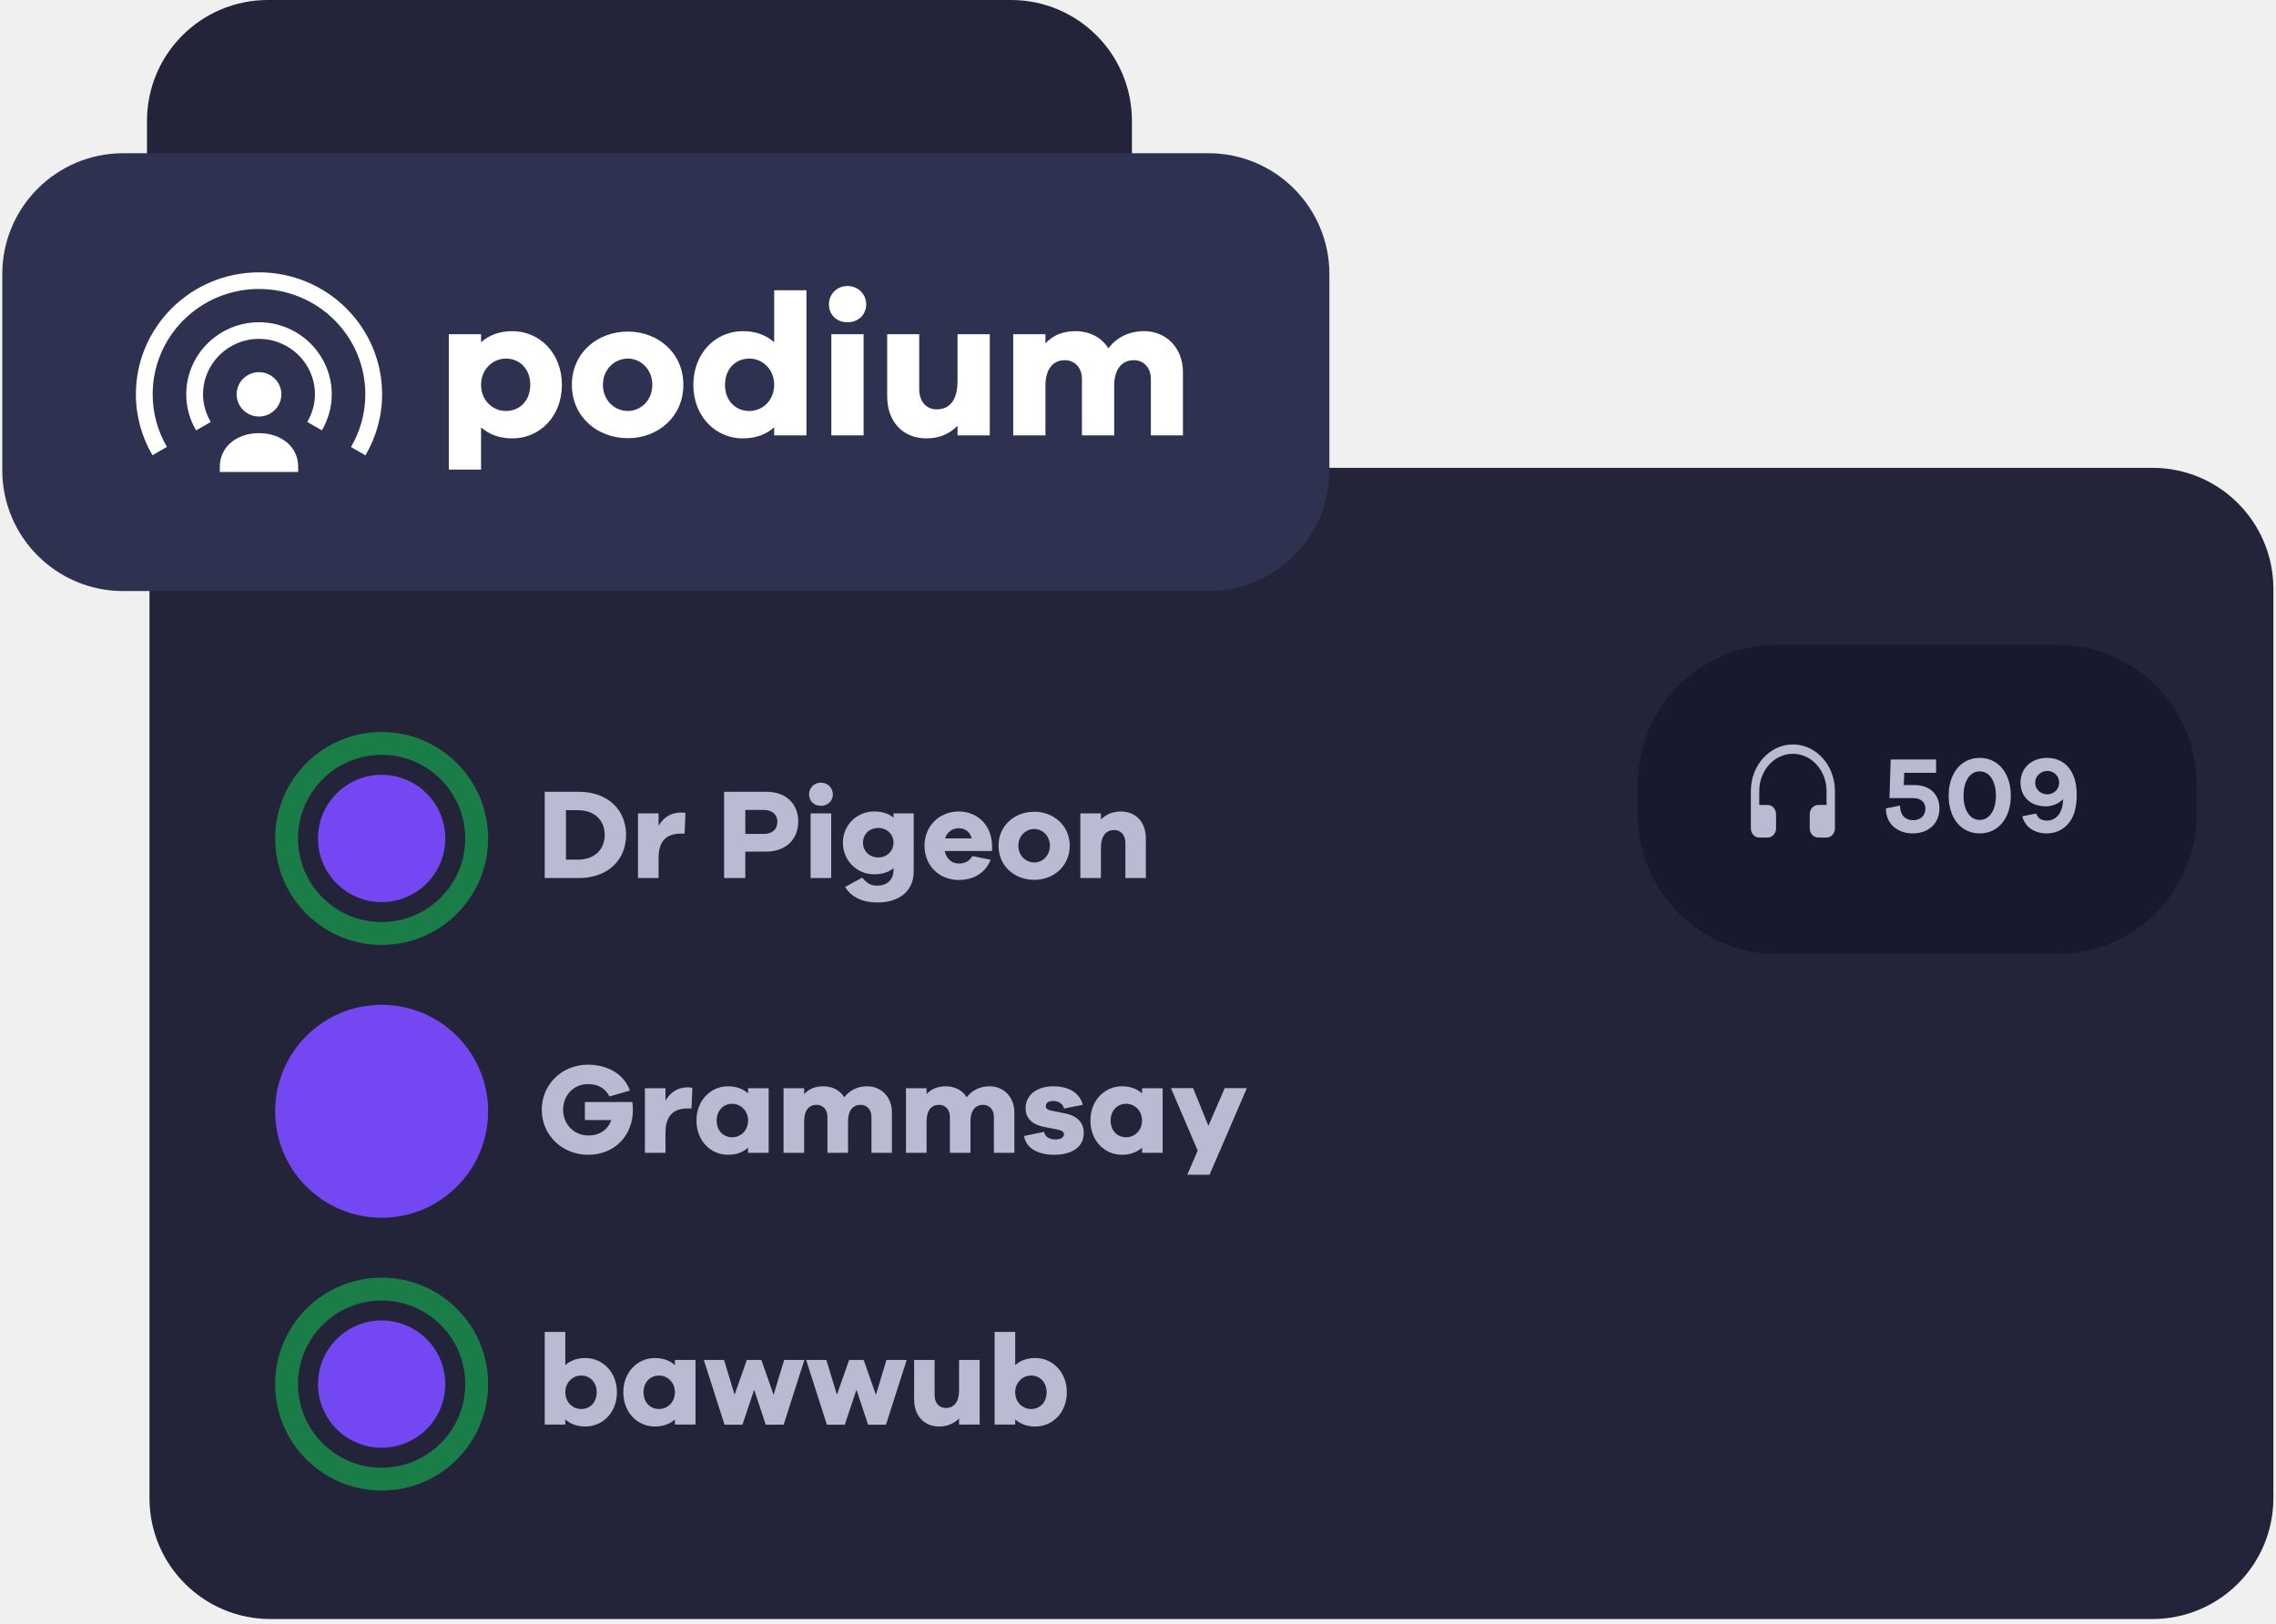
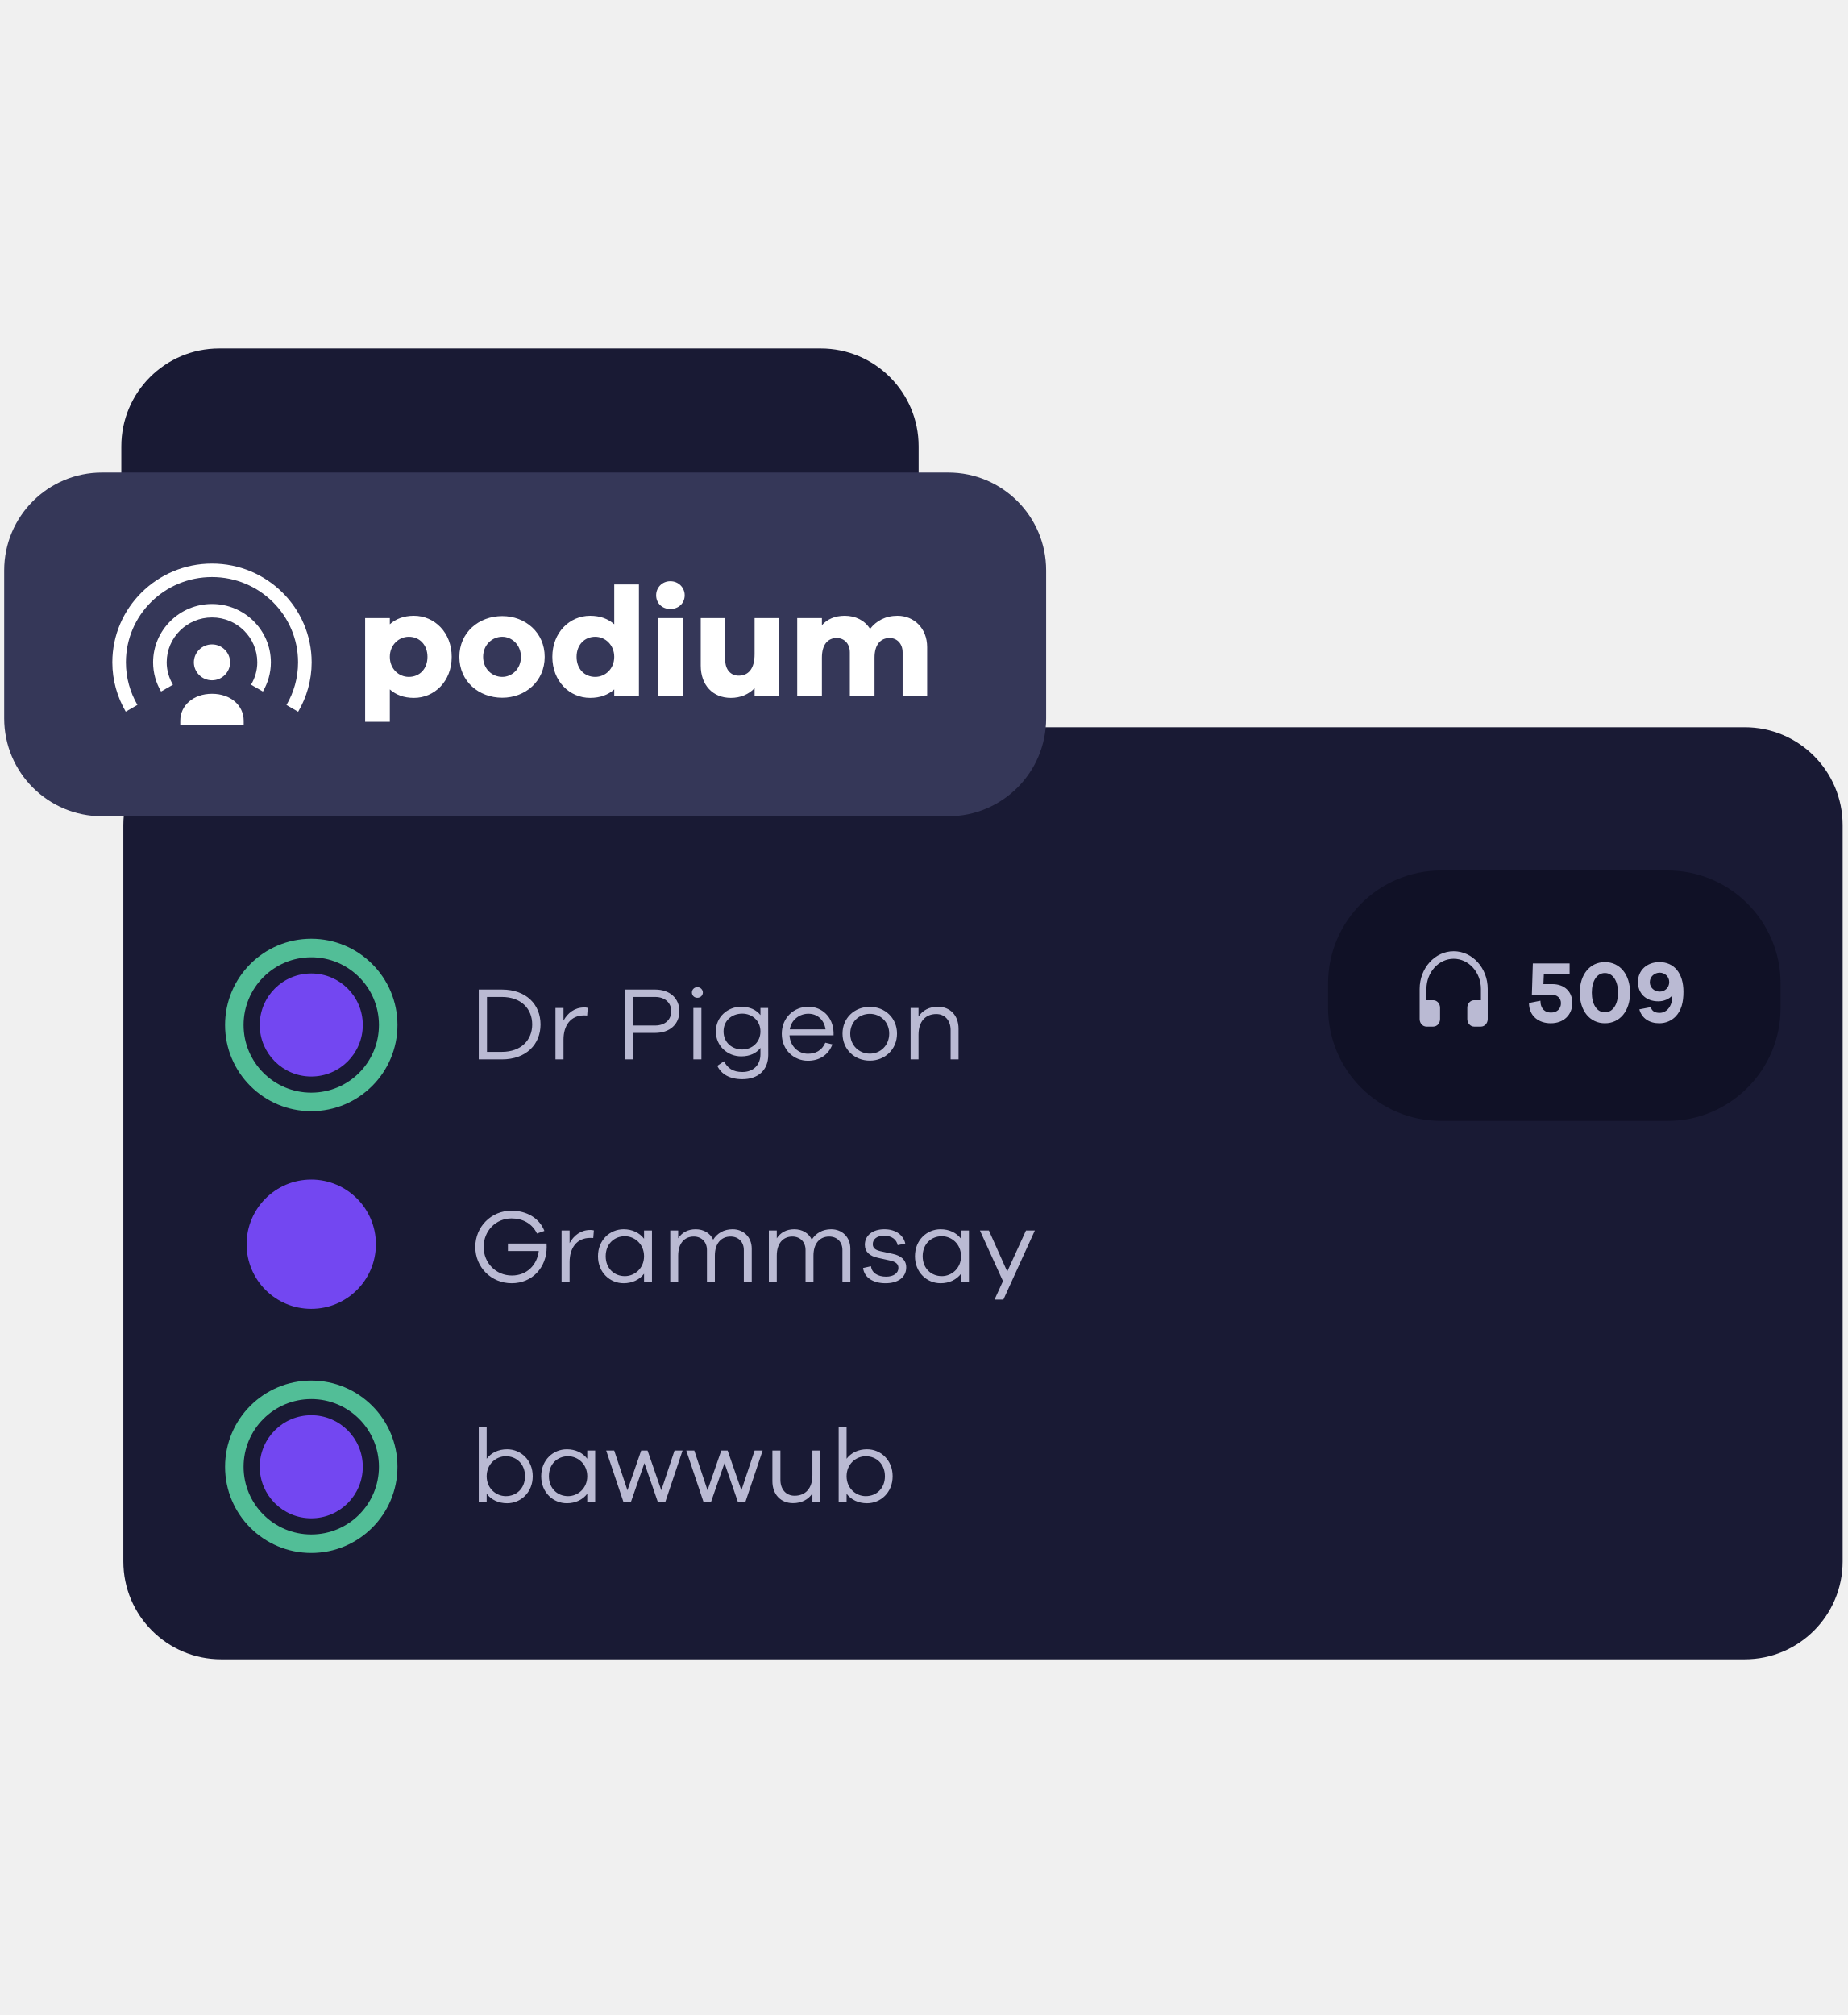
- <svg xmlns="http://www.w3.org/2000/svg" width="342" height="244" viewBox="0 0 342 244" fill="none">
-   <rect x="22.463" y="70.305" width="319.14" height="172.999" rx="18.169" fill="#232439" />
-   <rect x="22.088" width="148" height="46" rx="18.169" fill="#232439" />
-   <rect x="246.088" y="96.887" width="84" height="46.487" rx="21" fill="#18192C" />
-   <path d="M269.407 111.877C265.923 111.877 263.088 115.014 263.088 118.872V124.467C263.088 125.24 263.653 125.866 264.352 125.866H265.616C266.313 125.866 266.88 125.24 266.88 124.467V122.369C266.88 121.597 266.313 120.97 265.616 120.97H264.352V118.872C264.352 115.786 266.62 113.276 269.407 113.276C272.195 113.276 274.463 115.786 274.463 118.872V120.97H273.199C272.502 120.97 271.935 121.597 271.935 122.369V124.467C271.935 125.24 272.502 125.866 273.199 125.866H274.463C275.161 125.866 275.727 125.24 275.727 124.467V118.872C275.727 115.014 272.892 111.877 269.407 111.877Z" fill="#BABAD3" />
-   <path d="M286.061 117.98L286.142 116.131H290.925V114.137H284.099L283.921 119.941H287.553C288.607 119.941 289.32 120.574 289.32 121.514C289.32 122.568 288.574 123.265 287.472 123.265C286.401 123.265 285.51 122.6 285.51 121.06L283.386 121.482C283.386 123.962 285.25 125.243 287.423 125.243C289.855 125.243 291.428 123.671 291.428 121.482C291.428 119.342 289.936 117.98 287.715 117.98H286.061ZM297.48 113.894C294.691 113.894 292.81 116.196 292.81 119.569C292.81 122.957 294.691 125.243 297.48 125.243C300.269 125.243 302.149 122.957 302.149 119.569C302.149 116.196 300.269 113.894 297.48 113.894ZM297.48 123.217C295.988 123.217 295.048 121.725 295.048 119.569C295.048 117.412 295.988 115.921 297.48 115.921C298.971 115.921 299.912 117.412 299.912 119.569C299.912 121.725 298.971 123.217 297.48 123.217ZM307.597 113.894C305.246 113.894 303.609 115.45 303.609 117.591C303.609 119.682 305.052 121.174 307.403 121.174C308.392 121.174 309.381 120.768 309.997 120.087C309.997 121.076 309.77 121.984 309.17 122.633C308.797 123.038 308.262 123.314 307.646 123.314C306.803 123.314 306.235 123.054 305.976 122.26L303.868 122.665C304.322 124.335 305.733 125.243 307.565 125.243C308.813 125.243 309.851 124.757 310.597 123.995C311.667 122.892 312.056 121.352 312.056 119.406C312.056 115.888 310.272 113.894 307.597 113.894ZM307.646 119.374C306.705 119.374 305.814 118.677 305.814 117.623C305.814 116.569 306.705 115.856 307.646 115.856C308.57 115.856 309.413 116.553 309.413 117.591C309.413 118.677 308.57 119.374 307.646 119.374Z" fill="#BABAD3" />
-   <circle cx="57.311" cy="207.618" r="13.969" fill="#7347F1" />
-   <path d="M87.963 204.082C86.705 204.082 85.7 204.469 84.945 205.146V200.156H81.85V214.082H84.945V213.308C85.7 213.985 86.705 214.372 87.963 214.372C90.535 214.372 92.701 212.303 92.701 209.227C92.701 206.171 90.535 204.082 87.963 204.082ZM87.324 211.742C86.067 211.742 84.945 210.736 84.945 209.227C84.945 207.738 86.067 206.713 87.324 206.713C88.678 206.713 89.665 207.738 89.665 209.227C89.665 210.736 88.678 211.742 87.324 211.742ZM104.511 204.372H101.416V205.146C100.662 204.469 99.656 204.082 98.399 204.082C95.826 204.082 93.66 206.171 93.66 209.227C93.66 212.303 95.826 214.372 98.399 214.372C99.656 214.372 100.662 213.985 101.416 213.308V214.082H104.511V204.372ZM99.037 211.742C97.683 211.742 96.697 210.736 96.697 209.227C96.697 207.738 97.683 206.713 99.037 206.713C100.294 206.713 101.416 207.738 101.416 209.227C101.416 210.736 100.294 211.742 99.037 211.742ZM120.866 204.372H117.829L116.243 209.614L114.405 204.372H112.22L110.382 209.595L108.796 204.372H105.759L108.874 214.101H111.562L113.322 208.84L115.063 214.101H117.752L120.866 204.372ZM136.241 204.372H133.204L131.618 209.614L129.781 204.372H127.595L125.758 209.595L124.172 204.372H121.135L124.249 214.101H126.938L128.698 208.84L130.439 214.101H133.127L136.241 204.372ZM147.207 204.372H144.112V208.879C144.112 210.755 143.319 211.587 142.1 211.587C141.114 211.587 140.437 210.813 140.437 209.672V204.372H137.362V210.33C137.362 212.767 138.87 214.372 141.133 214.372C142.352 214.372 143.377 213.927 144.112 213.154V214.082H147.207V204.372ZM155.566 204.082C154.308 204.082 153.303 204.469 152.548 205.146V200.156H149.454V214.082H152.548V213.308C153.303 213.985 154.308 214.372 155.566 214.372C158.138 214.372 160.305 212.303 160.305 209.227C160.305 206.171 158.138 204.082 155.566 204.082ZM154.927 211.742C153.67 211.742 152.548 210.736 152.548 209.227C152.548 207.738 153.67 206.713 154.927 206.713C156.281 206.713 157.268 207.738 157.268 209.227C157.268 210.736 156.281 211.742 154.927 211.742Z" fill="#BABAD3" />
-   <circle cx="57.311" cy="125.95" r="13.969" fill="#7347F1" />
-   <path d="M81.85 118.99V131.949H86.976C91.251 131.949 94.075 129.319 94.075 125.47C94.075 121.62 91.251 118.99 86.976 118.99H81.85ZM85.042 129.183V121.756H86.86C89.278 121.756 90.864 123.226 90.864 125.47C90.864 127.713 89.278 129.183 86.86 129.183H85.042ZM102.307 122.104C100.721 122.104 99.657 122.936 98.961 124.096V122.239H95.866V131.949H98.961V128.912C98.961 126.398 100.141 125.276 102.307 125.276H102.868L103.003 122.181C102.771 122.123 102.578 122.104 102.307 122.104ZM108.805 118.99V131.949H111.996V127.984H115.052C118.05 127.984 119.946 126.185 119.946 123.458C119.946 120.789 118.108 118.99 115.188 118.99H108.805ZM111.996 125.315V121.717H114.82C116.058 121.717 116.812 122.452 116.812 123.497C116.812 124.599 116.058 125.315 114.82 125.315H111.996ZM123.351 117.617C122.307 117.617 121.572 118.429 121.572 119.377C121.572 120.363 122.307 121.098 123.351 121.098C124.396 121.098 125.15 120.363 125.15 119.377C125.15 118.429 124.396 117.617 123.351 117.617ZM124.899 131.949V122.239H121.804V131.949H124.899ZM137.297 122.239H134.26V122.878C133.564 122.278 132.597 121.949 131.339 121.949C128.806 121.949 126.659 123.942 126.659 126.63C126.659 129.377 128.806 131.388 131.339 131.388C132.597 131.388 133.564 131.059 134.26 130.46V130.731C134.26 132.259 133.254 133.09 131.842 133.09C130.837 133.09 130.295 132.762 129.56 131.891L126.987 133.284C127.935 134.851 129.637 135.624 131.862 135.624C135.014 135.624 137.297 133.98 137.297 130.982V122.239ZM131.997 128.854C130.643 128.854 129.676 127.926 129.676 126.63C129.676 125.334 130.643 124.425 131.997 124.425C133.235 124.425 134.26 125.334 134.26 126.63C134.26 127.926 133.235 128.854 131.997 128.854ZM149.072 127.094C149.014 123.922 146.809 121.949 144.063 121.949C141.239 121.949 138.917 124.038 138.917 127.094C138.917 130.17 141.239 132.239 144.043 132.239C146.268 132.239 148.028 131.253 148.859 129.203L146.113 128.642C145.591 129.589 144.759 129.764 144.043 129.764C142.999 129.764 142.206 129.048 141.954 127.887H149.072V127.094ZM144.063 124.464C144.952 124.464 145.726 124.947 146.016 125.992H142.012C142.302 125.005 143.192 124.464 144.063 124.464ZM155.42 121.988C152.48 121.988 150.043 124.038 150.043 127.094C150.043 130.17 152.48 132.22 155.42 132.22C158.302 132.22 160.739 130.17 160.739 127.094C160.739 124.038 158.302 121.988 155.42 121.988ZM155.42 129.609C154.163 129.609 153.022 128.622 153.022 127.094C153.022 125.586 154.163 124.58 155.42 124.58C156.619 124.58 157.761 125.586 157.761 127.094C157.761 128.622 156.619 129.609 155.42 129.609ZM168.409 121.949C167.191 121.949 166.165 122.394 165.43 123.168V122.239H162.336V131.949H165.43V127.442C165.43 125.566 166.224 124.735 167.442 124.735C168.429 124.735 169.106 125.508 169.106 126.649V131.949H172.181V125.992C172.181 123.555 170.672 121.949 168.409 121.949Z" fill="#BABAD3" />
-   <path d="M57.346 184.5C67.011 184.5 74.846 176.665 74.846 167C74.846 157.335 67.011 149.5 57.346 149.5C47.681 149.5 39.846 157.335 39.846 167C39.846 176.665 47.681 184.5 57.346 184.5Z" fill="#7347F1" stroke="#232439" stroke-width="3" />
-   <path d="M87.885 165.606V168.314H91.85C91.367 169.745 90.129 170.635 88.427 170.635C86.26 170.635 84.616 168.971 84.616 166.766C84.616 164.581 86.222 162.917 88.33 162.917C89.587 162.917 90.825 163.304 91.579 164.774L94.655 163.884C93.746 161.351 91.212 159.997 88.33 159.997C84.442 159.997 81.406 162.975 81.406 166.766C81.406 170.577 84.462 173.536 88.388 173.536C92.295 173.536 95.1 170.712 95.1 166.786C95.1 166.457 95.08 166.07 95.022 165.606H87.885ZM103.346 163.401C101.76 163.401 100.696 164.233 99.999 165.393V163.536H96.905V173.246H99.999V170.209C99.999 167.695 101.179 166.573 103.346 166.573H103.907L104.042 163.478C103.81 163.42 103.617 163.401 103.346 163.401ZM115.504 163.536H112.409V164.31C111.655 163.633 110.649 163.246 109.392 163.246C106.819 163.246 104.653 165.335 104.653 168.391C104.653 171.467 106.819 173.536 109.392 173.536C110.649 173.536 111.655 173.149 112.409 172.472V173.246H115.504V163.536ZM110.03 170.906C108.676 170.906 107.69 169.9 107.69 168.391C107.69 166.902 108.676 165.877 110.03 165.877C111.287 165.877 112.409 166.902 112.409 168.391C112.409 169.9 111.287 170.906 110.03 170.906ZM130.312 163.246C128.803 163.246 127.642 163.884 126.869 164.89C126.211 163.826 125.051 163.246 123.697 163.246C122.439 163.246 121.492 163.691 120.834 164.426V163.536H117.739V173.246H120.834V168.488C120.834 166.863 121.569 166.031 122.691 166.031C123.619 166.031 124.335 166.728 124.335 167.83V173.246H127.43V168.488C127.43 166.863 128.184 166.031 129.325 166.031C130.234 166.031 130.95 166.728 130.95 167.83V173.246H134.025V167.173C134.025 164.813 132.381 163.246 130.312 163.246ZM148.709 163.246C147.201 163.246 146.04 163.884 145.266 164.89C144.609 163.826 143.448 163.246 142.094 163.246C140.837 163.246 139.889 163.691 139.232 164.426V163.536H136.137V173.246H139.232V168.488C139.232 166.863 139.967 166.031 141.089 166.031C142.017 166.031 142.733 166.728 142.733 167.83V173.246H145.827V168.488C145.827 166.863 146.582 166.031 147.723 166.031C148.632 166.031 149.348 166.728 149.348 167.83V173.246H152.423V167.173C152.423 164.813 150.779 163.246 148.709 163.246ZM153.877 170.712C154.206 172.705 156.159 173.536 158.442 173.536C160.995 173.536 162.852 172.414 162.852 170.267C162.852 168.836 162.001 167.734 160.163 167.347L157.881 166.883C157.262 166.747 157.146 166.476 157.146 166.206C157.146 165.857 157.417 165.451 158.248 165.451C159.196 165.451 159.776 165.993 159.873 166.592L162.697 166.031C162.31 164.349 160.705 163.246 158.287 163.246C155.831 163.246 154.109 164.542 154.109 166.534C154.109 168.062 155.134 169.029 156.933 169.358L158.906 169.745C159.622 169.881 159.873 170.132 159.873 170.461C159.873 170.886 159.428 171.235 158.616 171.235C157.784 171.235 157.03 170.925 156.894 170.093L153.877 170.712ZM174.702 163.536H171.607V164.31C170.853 163.633 169.847 163.246 168.59 163.246C166.017 163.246 163.851 165.335 163.851 168.391C163.851 171.467 166.017 173.536 168.59 173.536C169.847 173.536 170.853 173.149 171.607 172.472V173.246H174.702V163.536ZM169.228 170.906C167.874 170.906 166.888 169.9 166.888 168.391C166.888 166.902 167.874 165.877 169.228 165.877C170.485 165.877 171.607 166.902 171.607 168.391C171.607 169.9 170.485 170.906 169.228 170.906ZM187.362 163.517H184.035L181.579 169.184L179.277 163.517H175.95L179.974 172.917L178.407 176.534H181.753L187.362 163.517Z" fill="#BABAD3" />
-   <path d="M68.41 126C68.41 132.11 63.456 137.064 57.346 137.064C51.235 137.064 46.282 132.11 46.282 126C46.282 119.89 51.235 114.936 57.346 114.936C63.456 114.936 68.41 119.89 68.41 126ZM57.346 143.5C67.011 143.5 74.846 135.665 74.846 126C74.846 116.335 67.011 108.5 57.346 108.5C47.681 108.5 39.846 116.335 39.846 126C39.846 135.665 47.681 143.5 57.346 143.5Z" fill="#1A7D48" stroke="#232439" stroke-width="3" />
-   <path d="M68.41 208C68.41 214.11 63.456 219.064 57.346 219.064C51.235 219.064 46.282 214.11 46.282 208C46.282 201.89 51.235 196.936 57.346 196.936C63.456 196.936 68.41 201.89 68.41 208ZM57.346 225.5C67.011 225.5 74.846 217.665 74.846 208C74.846 198.335 67.011 190.5 57.346 190.5C47.681 190.5 39.846 198.335 39.846 208C39.846 217.665 47.681 225.5 57.346 225.5Z" fill="#1A7D48" stroke="#232439" stroke-width="3" />
-   <rect x="0.344" y="23.027" width="199.414" height="65.797" rx="18.169" fill="#2F3150" />
-   <path fill-rule="evenodd" clip-rule="evenodd" d="M42.282 59.26C42.282 61.093 40.768 62.593 38.918 62.593C37.068 62.593 35.554 61.093 35.554 59.26C35.554 57.426 37.068 55.926 38.918 55.926C40.768 55.926 42.282 57.426 42.282 59.26ZM33.032 70.926V70.093C33.032 67.26 35.453 65.093 38.918 65.093C42.383 65.093 44.804 67.26 44.804 70.093V70.926H33.032ZM30.509 59.26C30.509 54.66 34.276 50.926 38.918 50.926C43.56 50.926 47.327 54.66 47.327 59.26C47.327 60.776 46.89 62.176 46.167 63.41L48.37 64.676C49.295 63.076 49.85 61.243 49.85 59.26C49.85 53.293 44.939 48.426 38.918 48.426C32.897 48.426 27.986 53.293 27.986 59.26C27.986 61.226 28.524 63.076 29.466 64.676L31.669 63.41C30.946 62.176 30.509 60.776 30.509 59.26Z" fill="white" />
-   <path d="M38.918 43.426C30.088 43.426 22.941 50.51 22.941 59.26C22.941 62.143 23.731 64.843 25.077 67.159L22.907 68.409C21.343 65.726 20.418 62.593 20.418 59.26C20.418 49.143 28.709 40.926 38.918 40.926C49.127 40.926 57.418 49.143 57.418 59.26C57.418 62.593 56.493 65.726 54.912 68.426L52.743 67.176C54.105 64.843 54.895 62.143 54.895 59.26C54.895 50.51 47.748 43.426 38.918 43.426Z" fill="white" />
-   <path d="M77.012 49.766C75.043 49.766 73.468 50.372 72.287 51.432V50.221H67.441V70.575H72.287V64.215C73.468 65.275 75.043 65.88 77.012 65.88C81.041 65.88 84.433 62.639 84.433 57.823C84.433 53.038 81.041 49.766 77.012 49.766ZM76.013 61.761C74.044 61.761 72.287 60.186 72.287 57.823C72.287 55.491 74.044 53.886 76.013 53.886C78.133 53.886 79.678 55.491 79.678 57.823C79.678 60.186 78.133 61.761 76.013 61.761ZM94.355 49.827C89.751 49.827 85.934 53.038 85.934 57.823C85.934 62.639 89.751 65.85 94.355 65.85C98.868 65.85 102.684 62.639 102.684 57.823C102.684 53.038 98.868 49.827 94.355 49.827ZM94.355 61.761C92.386 61.761 90.599 60.216 90.599 57.823C90.599 55.461 92.386 53.886 94.355 53.886C96.233 53.886 98.02 55.461 98.02 57.823C98.02 60.216 96.233 61.761 94.355 61.761ZM121.178 43.617H116.331V51.432C115.15 50.372 113.575 49.766 111.606 49.766C107.577 49.766 104.185 53.038 104.185 57.823C104.185 62.639 107.577 65.88 111.606 65.88C113.575 65.88 115.15 65.275 116.331 64.215V65.426H121.178V43.617ZM112.606 61.761C110.485 61.761 108.941 60.186 108.941 57.823C108.941 55.491 110.485 53.886 112.606 53.886C114.574 53.886 116.331 55.491 116.331 57.823C116.331 60.186 114.574 61.761 112.606 61.761ZM127.343 42.981C125.708 42.981 124.557 44.254 124.557 45.738C124.557 47.282 125.708 48.434 127.343 48.434C128.979 48.434 130.16 47.282 130.16 45.738C130.16 44.254 128.979 42.981 127.343 42.981ZM129.766 65.426V50.221H124.92V65.426H129.766ZM148.728 50.221H143.881V57.278C143.881 60.216 142.639 61.519 140.731 61.519C139.186 61.519 138.126 60.307 138.126 58.52V50.221H133.31V59.55C133.31 63.366 135.673 65.88 139.217 65.88C141.125 65.88 142.73 65.184 143.881 63.972V65.426H148.728V50.221ZM171.935 49.766C169.572 49.766 167.755 50.766 166.543 52.341C165.513 50.675 163.696 49.766 161.575 49.766C159.607 49.766 158.122 50.463 157.093 51.614V50.221H152.246V65.426H157.093V57.975C157.093 55.431 158.244 54.128 160 54.128C161.454 54.128 162.575 55.218 162.575 56.945V65.426H167.421V57.975C167.421 55.431 168.603 54.128 170.39 54.128C171.813 54.128 172.934 55.218 172.934 56.945V65.426H177.75V55.915C177.75 52.22 175.176 49.766 171.935 49.766Z" fill="white" />
+ <svg xmlns="http://www.w3.org/2000/svg" width="343" height="374" viewBox="0 0 343 374" fill="none">
+   <rect x="22.895" y="134.984" width="319.14" height="172.999" rx="18.169" fill="#191A34" />
+   <path d="M22.52 82.849C22.52 72.814 30.655 64.68 40.689 64.68H152.352C162.386 64.68 170.521 72.814 170.521 82.849V92.511C170.521 102.545 162.386 110.68 152.352 110.68H40.689C30.655 110.68 22.52 102.545 22.52 92.511V82.849Z" fill="#191A34" />
+   <rect x="246.521" y="161.566" width="84" height="46.487" rx="21" fill="#101126" />
+   <path d="M269.84 176.557C266.355 176.557 263.521 179.694 263.521 183.551V189.147C263.521 189.919 264.086 190.546 264.784 190.546H266.048C266.746 190.546 267.312 189.919 267.312 189.147V187.049C267.312 186.276 266.746 185.65 266.048 185.65H264.784V183.551C264.784 180.465 267.053 177.956 269.84 177.956C272.628 177.956 274.896 180.465 274.896 183.551V185.65H273.632C272.934 185.65 272.368 186.276 272.368 187.049V189.147C272.368 189.919 272.934 190.546 273.632 190.546H274.896C275.593 190.546 276.16 189.919 276.16 189.147V183.551C276.16 179.694 273.325 176.557 269.84 176.557Z" fill="#BABAD3" />
+   <path d="M286.494 182.659L286.575 180.811H291.358V178.817H284.532L284.353 184.621H287.985C289.039 184.621 289.753 185.253 289.753 186.194C289.753 187.248 289.007 187.945 287.904 187.945C286.834 187.945 285.942 187.28 285.942 185.74L283.818 186.161C283.818 188.642 285.683 189.923 287.856 189.923C290.288 189.923 291.86 188.35 291.86 186.161C291.86 184.021 290.369 182.659 288.147 182.659H286.494ZM297.912 178.574C295.124 178.574 293.243 180.876 293.243 184.248C293.243 187.637 295.124 189.923 297.912 189.923C300.701 189.923 302.582 187.637 302.582 184.248C302.582 180.876 300.701 178.574 297.912 178.574ZM297.912 187.896C296.421 187.896 295.48 186.405 295.48 184.248C295.48 182.092 296.421 180.6 297.912 180.6C299.404 180.6 300.344 182.092 300.344 184.248C300.344 186.405 299.404 187.896 297.912 187.896ZM308.03 178.574C305.679 178.574 304.041 180.13 304.041 182.27C304.041 184.362 305.484 185.853 307.835 185.853C308.824 185.853 309.813 185.448 310.429 184.767C310.429 185.756 310.202 186.664 309.603 187.313C309.23 187.718 308.695 187.994 308.078 187.994C307.235 187.994 306.668 187.734 306.409 186.94L304.301 187.345C304.755 189.015 306.165 189.923 307.997 189.923C309.246 189.923 310.283 189.436 311.029 188.674C312.099 187.572 312.488 186.032 312.488 184.086C312.488 180.568 310.705 178.574 308.03 178.574ZM308.078 184.054C307.138 184.054 306.246 183.357 306.246 182.303C306.246 181.249 307.138 180.535 308.078 180.535C309.003 180.535 309.846 181.233 309.846 182.27C309.846 183.357 309.003 184.054 308.078 184.054Z" fill="#BABAD3" />
+   <rect x="0.776" y="87.707" width="193.414" height="63.797" rx="18.169" fill="#353758" />
+   <path fill-rule="evenodd" clip-rule="evenodd" d="M42.714 122.939C42.714 124.772 41.201 126.272 39.351 126.272C37.501 126.272 35.987 124.772 35.987 122.939C35.987 121.105 37.501 119.605 39.351 119.605C41.201 119.605 42.714 121.105 42.714 122.939ZM33.464 134.605V133.772C33.464 130.939 35.886 128.772 39.351 128.772C42.815 128.772 45.237 130.939 45.237 133.772V134.605H33.464ZM30.942 122.939C30.942 118.339 34.709 114.605 39.351 114.605C43.992 114.605 47.76 118.339 47.76 122.939C47.76 124.455 47.322 125.855 46.599 127.089L48.802 128.355C49.727 126.755 50.282 124.922 50.282 122.939C50.282 116.972 45.371 112.105 39.351 112.105C33.33 112.105 28.419 116.972 28.419 122.939C28.419 124.905 28.957 126.755 29.899 128.355L32.102 127.089C31.379 125.855 30.942 124.455 30.942 122.939Z" fill="white" />
+   <path d="M39.351 107.105C30.521 107.105 23.373 114.189 23.373 122.939C23.373 125.822 24.164 128.522 25.509 130.839L23.34 132.089C21.776 129.406 20.851 126.272 20.851 122.939C20.851 112.822 29.142 104.605 39.351 104.605C49.559 104.605 57.851 112.822 57.851 122.939C57.851 126.272 56.926 129.406 55.345 132.106L53.175 130.856C54.538 128.522 55.328 125.822 55.328 122.939C55.328 114.189 48.18 107.105 39.351 107.105Z" fill="white" />
+   <path d="M76.83 114.295C80.64 114.295 83.848 117.389 83.848 121.915C83.848 126.47 80.64 129.535 76.83 129.535C74.968 129.535 73.478 128.962 72.361 127.96V133.975H67.778V114.725H72.361V115.871C73.478 114.868 74.968 114.295 76.83 114.295ZM75.885 125.639C77.89 125.639 79.351 124.15 79.351 121.915C79.351 119.709 77.89 118.191 75.885 118.191C74.023 118.191 72.361 119.709 72.361 121.915C72.361 124.15 74.023 125.639 75.885 125.639ZM93.232 114.353C97.5 114.353 101.109 117.389 101.109 121.915C101.109 126.47 97.5 129.507 93.232 129.507C88.877 129.507 85.268 126.47 85.268 121.915C85.268 117.389 88.877 114.353 93.232 114.353ZM93.232 125.639C95.008 125.639 96.698 124.178 96.698 121.915C96.698 119.681 95.008 118.191 93.232 118.191C91.37 118.191 89.68 119.681 89.68 121.915C89.68 124.178 91.37 125.639 93.232 125.639ZM118.599 108.48V129.105H114.016V127.96C112.899 128.962 111.409 129.535 109.547 129.535C105.737 129.535 102.529 126.47 102.529 121.915C102.529 117.389 105.737 114.295 109.547 114.295C111.409 114.295 112.899 114.868 114.016 115.871V108.48H118.599ZM110.492 125.639C112.354 125.639 114.016 124.15 114.016 121.915C114.016 119.709 112.354 118.191 110.492 118.191C108.487 118.191 107.026 119.709 107.026 121.915C107.026 124.15 108.487 125.639 110.492 125.639ZM124.43 107.878C125.977 107.878 127.094 109.082 127.094 110.485C127.094 111.946 125.977 113.035 124.43 113.035C122.883 113.035 121.795 111.946 121.795 110.485C121.795 109.082 122.883 107.878 124.43 107.878ZM126.722 129.105H122.139V114.725H126.722V129.105ZM144.655 114.725V129.105H140.071V127.73C138.983 128.876 137.464 129.535 135.66 129.535C132.308 129.535 130.073 127.158 130.073 123.548V114.725H134.628V122.574C134.628 124.264 135.631 125.41 137.092 125.41C138.897 125.41 140.071 124.178 140.071 121.4V114.725H144.655ZM166.602 114.295C169.668 114.295 172.103 116.616 172.103 120.11V129.105H167.548V121.084C167.548 119.452 166.488 118.42 165.141 118.42C163.451 118.42 162.334 119.652 162.334 122.058V129.105H157.751V121.084C157.751 119.452 156.691 118.42 155.316 118.42C153.654 118.42 152.566 119.652 152.566 122.058V129.105H147.982V114.725H152.566V116.043C153.54 114.954 154.943 114.295 156.805 114.295C158.811 114.295 160.529 115.155 161.503 116.73C162.649 115.241 164.368 114.295 166.602 114.295Z" fill="white" />
+   <path d="M67.343 190.244C67.343 195.526 63.061 199.808 57.779 199.808C52.497 199.808 48.215 195.526 48.215 190.244C48.215 184.962 52.497 180.68 57.779 180.68C63.061 180.68 67.343 184.962 67.343 190.244Z" fill="#7347F1" />
+   <path d="M67.343 272.244C67.343 277.526 63.061 281.808 57.779 281.808C52.497 281.808 48.215 277.526 48.215 272.244C48.215 266.962 52.497 262.68 57.779 262.68C63.061 262.68 67.343 266.962 67.343 272.244Z" fill="#7347F1" />
+   <path d="M69.776 230.939C69.776 237.567 64.404 242.939 57.776 242.939C51.149 242.939 45.776 237.567 45.776 230.939C45.776 224.312 51.149 218.939 57.776 218.939C64.404 218.939 69.776 224.312 69.776 230.939Z" fill="#7347F1" />
+   <path fill-rule="evenodd" clip-rule="evenodd" d="M57.778 202.808C64.717 202.808 70.342 197.183 70.342 190.244C70.342 183.305 64.717 177.68 57.778 177.68C50.84 177.68 45.214 183.305 45.214 190.244C45.214 197.183 50.84 202.808 57.778 202.808ZM57.778 206.244C66.615 206.244 73.778 199.081 73.778 190.244C73.778 181.408 66.615 174.244 57.778 174.244C48.942 174.244 41.778 181.408 41.778 190.244C41.778 199.081 48.942 206.244 57.778 206.244Z" fill="#52BE97" />
+   <path fill-rule="evenodd" clip-rule="evenodd" d="M57.778 284.808C64.717 284.808 70.342 279.183 70.342 272.244C70.342 265.305 64.717 259.68 57.778 259.68C50.84 259.68 45.214 265.305 45.214 272.244C45.214 279.183 50.84 284.808 57.778 284.808ZM57.778 288.244C66.615 288.244 73.778 281.081 73.778 272.244C73.778 263.408 66.615 256.244 57.778 256.244C48.942 256.244 41.778 263.408 41.778 272.244C41.778 281.081 48.942 288.244 57.778 288.244Z" fill="#52BE97" />
+   <path d="M94.128 268.994C96.662 268.994 98.886 270.986 98.886 274.004C98.886 277.021 96.662 279.013 94.128 279.013C92.542 279.013 91.188 278.375 90.337 277.253V278.762H88.867V264.835H90.337V270.754C91.188 269.632 92.542 268.994 94.128 268.994ZM93.896 277.698C95.869 277.698 97.455 276.267 97.455 274.004C97.455 271.721 95.869 270.29 93.896 270.29C92.097 270.29 90.337 271.721 90.337 274.004C90.337 276.267 92.097 277.698 93.896 277.698ZM110.48 269.226V278.762H109.01V277.253C108.159 278.375 106.805 279.013 105.219 279.013C102.685 279.013 100.461 277.021 100.461 274.004C100.461 270.986 102.685 268.994 105.219 268.994C106.805 268.994 108.159 269.632 109.01 270.754V269.226H110.48ZM105.451 277.698C107.25 277.698 109.01 276.267 109.01 274.004C109.01 271.721 107.25 270.29 105.451 270.29C103.479 270.29 101.892 271.721 101.892 274.004C101.892 276.267 103.479 277.698 105.451 277.698ZM126.7 269.226L123.489 278.8H122.116L119.621 271.566L117.106 278.8H115.733L112.522 269.226H114.011L116.468 276.615L119.021 269.226H120.201L122.754 276.615L125.211 269.226H126.7ZM141.565 269.226L138.355 278.8H136.981L134.486 271.566L131.972 278.8H130.598L127.388 269.226H128.877L131.333 276.615L133.887 269.226H135.066L137.62 276.615L140.076 269.226H141.565ZM152.292 269.226V278.742H150.802V277.195C150.029 278.336 148.791 278.994 147.205 278.994C144.903 278.994 143.375 277.35 143.375 274.932V269.226H144.864V274.661C144.864 276.441 145.909 277.621 147.495 277.621C149.487 277.621 150.802 276.286 150.802 273.81V269.226H152.292ZM160.938 268.994C163.472 268.994 165.696 270.986 165.696 274.004C165.696 277.021 163.472 279.013 160.938 279.013C159.352 279.013 157.998 278.375 157.147 277.253V278.762H155.677V264.835H157.147V270.754C157.998 269.632 159.352 268.994 160.938 268.994ZM160.706 277.698C162.679 277.698 164.265 276.267 164.265 274.004C164.265 271.721 162.679 270.29 160.706 270.29C158.907 270.29 157.147 271.721 157.147 274.004C157.147 276.267 158.907 277.698 160.706 277.698Z" fill="#BABAD3" />
+   <path d="M88.867 183.67H93.161C97.707 183.67 100.337 186.474 100.337 190.149C100.337 193.805 97.707 196.629 93.161 196.629H88.867V183.67ZM90.395 195.236H93.142C96.778 195.236 98.79 193.012 98.79 190.149C98.79 187.267 96.778 185.043 93.142 185.043H90.395V195.236ZM108.428 186.996C108.661 186.996 108.835 186.996 109.105 187.074L108.989 188.486C108.815 188.467 108.603 188.467 108.428 188.467C105.895 188.467 104.599 190.381 104.599 192.954V196.629H103.109V187.093H104.599V189.434C105.372 188.022 106.668 186.996 108.428 186.996ZM115.954 183.67H121.602C124.368 183.67 126.108 185.314 126.108 187.693C126.108 190.072 124.368 191.716 121.602 191.716H117.482V196.629H115.954V183.67ZM117.482 190.343H121.602C123.459 190.343 124.6 189.24 124.6 187.693C124.6 186.145 123.459 185.043 121.602 185.043H117.482V190.343ZM129.442 183.225C130.023 183.225 130.467 183.689 130.467 184.211C130.467 184.772 130.023 185.198 129.442 185.198C128.862 185.198 128.437 184.772 128.437 184.211C128.437 183.689 128.862 183.225 129.442 183.225ZM130.197 196.629H128.707V187.093H130.197V196.629ZM142.586 187.093L142.606 195.855C142.586 198.64 140.691 200.304 137.809 200.304C135.449 200.304 133.882 199.375 133.147 197.828L134.385 196.977C135.062 198.254 136.029 198.969 137.809 198.969C139.82 198.969 141.155 197.693 141.155 195.662V194.501C140.381 195.507 139.163 196.068 137.577 196.068C135.062 196.068 132.877 194.153 132.877 191.445C132.877 188.757 135.062 186.861 137.577 186.861C139.163 186.861 140.381 187.422 141.155 188.408V187.093H142.586ZM137.79 194.791C139.569 194.791 141.155 193.476 141.155 191.445C141.155 189.414 139.569 188.138 137.79 188.138C135.855 188.138 134.308 189.414 134.308 191.445C134.308 193.476 135.855 194.791 137.79 194.791ZM154.73 191.619V192.161H146.548C146.683 194.308 148.308 195.584 149.952 195.584C151.306 195.584 152.525 195.062 153.202 193.534L154.517 193.844C153.763 195.836 152.099 196.88 149.952 196.88C147.418 196.88 145.117 194.927 145.117 191.89C145.117 188.834 147.418 186.861 150.049 186.861C152.621 186.861 154.633 188.776 154.73 191.619ZM150.049 188.157C148.502 188.157 146.896 189.182 146.606 191.058H153.24C152.97 189.182 151.635 188.157 150.049 188.157ZM161.461 186.88C164.266 186.88 166.509 188.931 166.509 191.851C166.509 194.772 164.266 196.861 161.461 196.861C158.618 196.861 156.393 194.772 156.393 191.851C156.393 188.931 158.618 186.88 161.461 186.88ZM161.461 195.565C163.414 195.565 165.059 194.056 165.059 191.851C165.059 189.666 163.414 188.176 161.461 188.176C159.488 188.176 157.825 189.666 157.825 191.851C157.825 194.056 159.488 195.565 161.461 195.565ZM174.099 186.861C176.401 186.861 177.929 188.505 177.929 190.923V196.629H176.459V191.194C176.459 189.414 175.395 188.215 173.809 188.215C171.817 188.215 170.501 189.569 170.501 192.045V196.629H169.031V187.093H170.501V188.679C171.275 187.519 172.494 186.861 174.099 186.861Z" fill="#BABAD3" />
+   <path d="M94.283 230.808H101.459C101.478 231.059 101.478 231.272 101.478 231.465C101.478 235.218 98.828 238.177 94.979 238.177C91.188 238.177 88.229 235.218 88.229 231.446C88.229 227.674 91.188 224.715 94.941 224.715C97.765 224.715 100.124 226.088 101.053 228.467L99.679 228.951C98.77 227.075 97.01 226.146 94.941 226.146C92.039 226.146 89.776 228.467 89.776 231.446C89.776 234.425 92.078 236.746 95.018 236.746C97.784 236.746 99.699 234.812 100.008 232.2H94.283V230.808ZM109.562 228.293C109.794 228.293 109.968 228.293 110.239 228.371L110.123 229.783C109.949 229.763 109.736 229.763 109.562 229.763C107.028 229.763 105.732 231.678 105.732 234.251V237.926H104.243V228.39H105.732V230.73C106.506 229.319 107.802 228.293 109.562 228.293ZM121.02 228.39V237.926H119.55V236.417C118.699 237.539 117.345 238.177 115.759 238.177C113.225 238.177 111.001 236.185 111.001 233.168C111.001 230.15 113.225 228.158 115.759 228.158C117.345 228.158 118.699 228.796 119.55 229.918V228.39H121.02ZM115.991 236.862C117.79 236.862 119.55 235.431 119.55 233.168C119.55 230.885 117.79 229.454 115.991 229.454C114.018 229.454 112.432 230.885 112.432 233.168C112.432 235.431 114.018 236.862 115.991 236.862ZM135.983 228.158C137.994 228.158 139.542 229.589 139.542 231.756V237.926H138.072V232.007C138.072 230.498 137.046 229.512 135.615 229.512C133.855 229.512 132.694 230.808 132.694 233.052V237.926H131.224V232.007C131.224 230.498 130.199 229.512 128.787 229.512C127.027 229.512 125.886 230.808 125.886 233.052V237.926H124.416V228.39H125.886V229.841C126.563 228.796 127.646 228.158 129.135 228.158C130.605 228.158 131.824 228.874 132.385 230.092C133.12 228.912 134.358 228.158 135.983 228.158ZM154.286 228.158C156.297 228.158 157.845 229.589 157.845 231.756V237.926H156.375V232.007C156.375 230.498 155.35 229.512 153.918 229.512C152.158 229.512 150.998 230.808 150.998 233.052V237.926H149.528V232.007C149.528 230.498 148.503 229.512 147.091 229.512C145.33 229.512 144.189 230.808 144.189 233.052V237.926H142.719V228.39H144.189V229.841C144.866 228.796 145.949 228.158 147.439 228.158C148.909 228.158 150.127 228.874 150.688 230.092C151.423 228.912 152.661 228.158 154.286 228.158ZM160.21 235.353L161.68 235.024C161.816 236.282 162.976 236.959 164.485 236.959C165.858 236.959 166.767 236.32 166.767 235.334C166.767 234.541 166.168 234.173 165.2 233.961L163.015 233.477C161.429 233.148 160.539 232.355 160.539 231.04C160.539 229.319 161.97 228.158 164.156 228.158C166.303 228.158 167.696 229.26 168.044 230.808L166.632 231.117C166.438 230.073 165.529 229.357 164.117 229.357C162.763 229.357 162.009 230.015 162.009 230.924C162.009 231.678 162.531 232.026 163.46 232.239L165.761 232.742C167.154 233.052 168.218 233.787 168.218 235.237C168.218 237.113 166.651 238.177 164.369 238.177C162.183 238.177 160.442 237.21 160.21 235.353ZM179.859 228.39V237.926H178.389V236.417C177.538 237.539 176.184 238.177 174.598 238.177C172.064 238.177 169.84 236.185 169.84 233.168C169.84 230.15 172.064 228.158 174.598 228.158C176.184 228.158 177.538 228.796 178.389 229.918V228.39H179.859ZM174.83 236.862C176.629 236.862 178.389 235.431 178.389 233.168C178.389 230.885 176.629 229.454 174.83 229.454C172.857 229.454 171.271 230.885 171.271 233.168C171.271 235.431 172.857 236.862 174.83 236.862ZM192.094 228.39L186.253 241.214H184.609L186.175 237.79L181.901 228.39H183.564L186.968 236.011L190.45 228.39H192.094Z" fill="#BABAD3" />
</svg>
